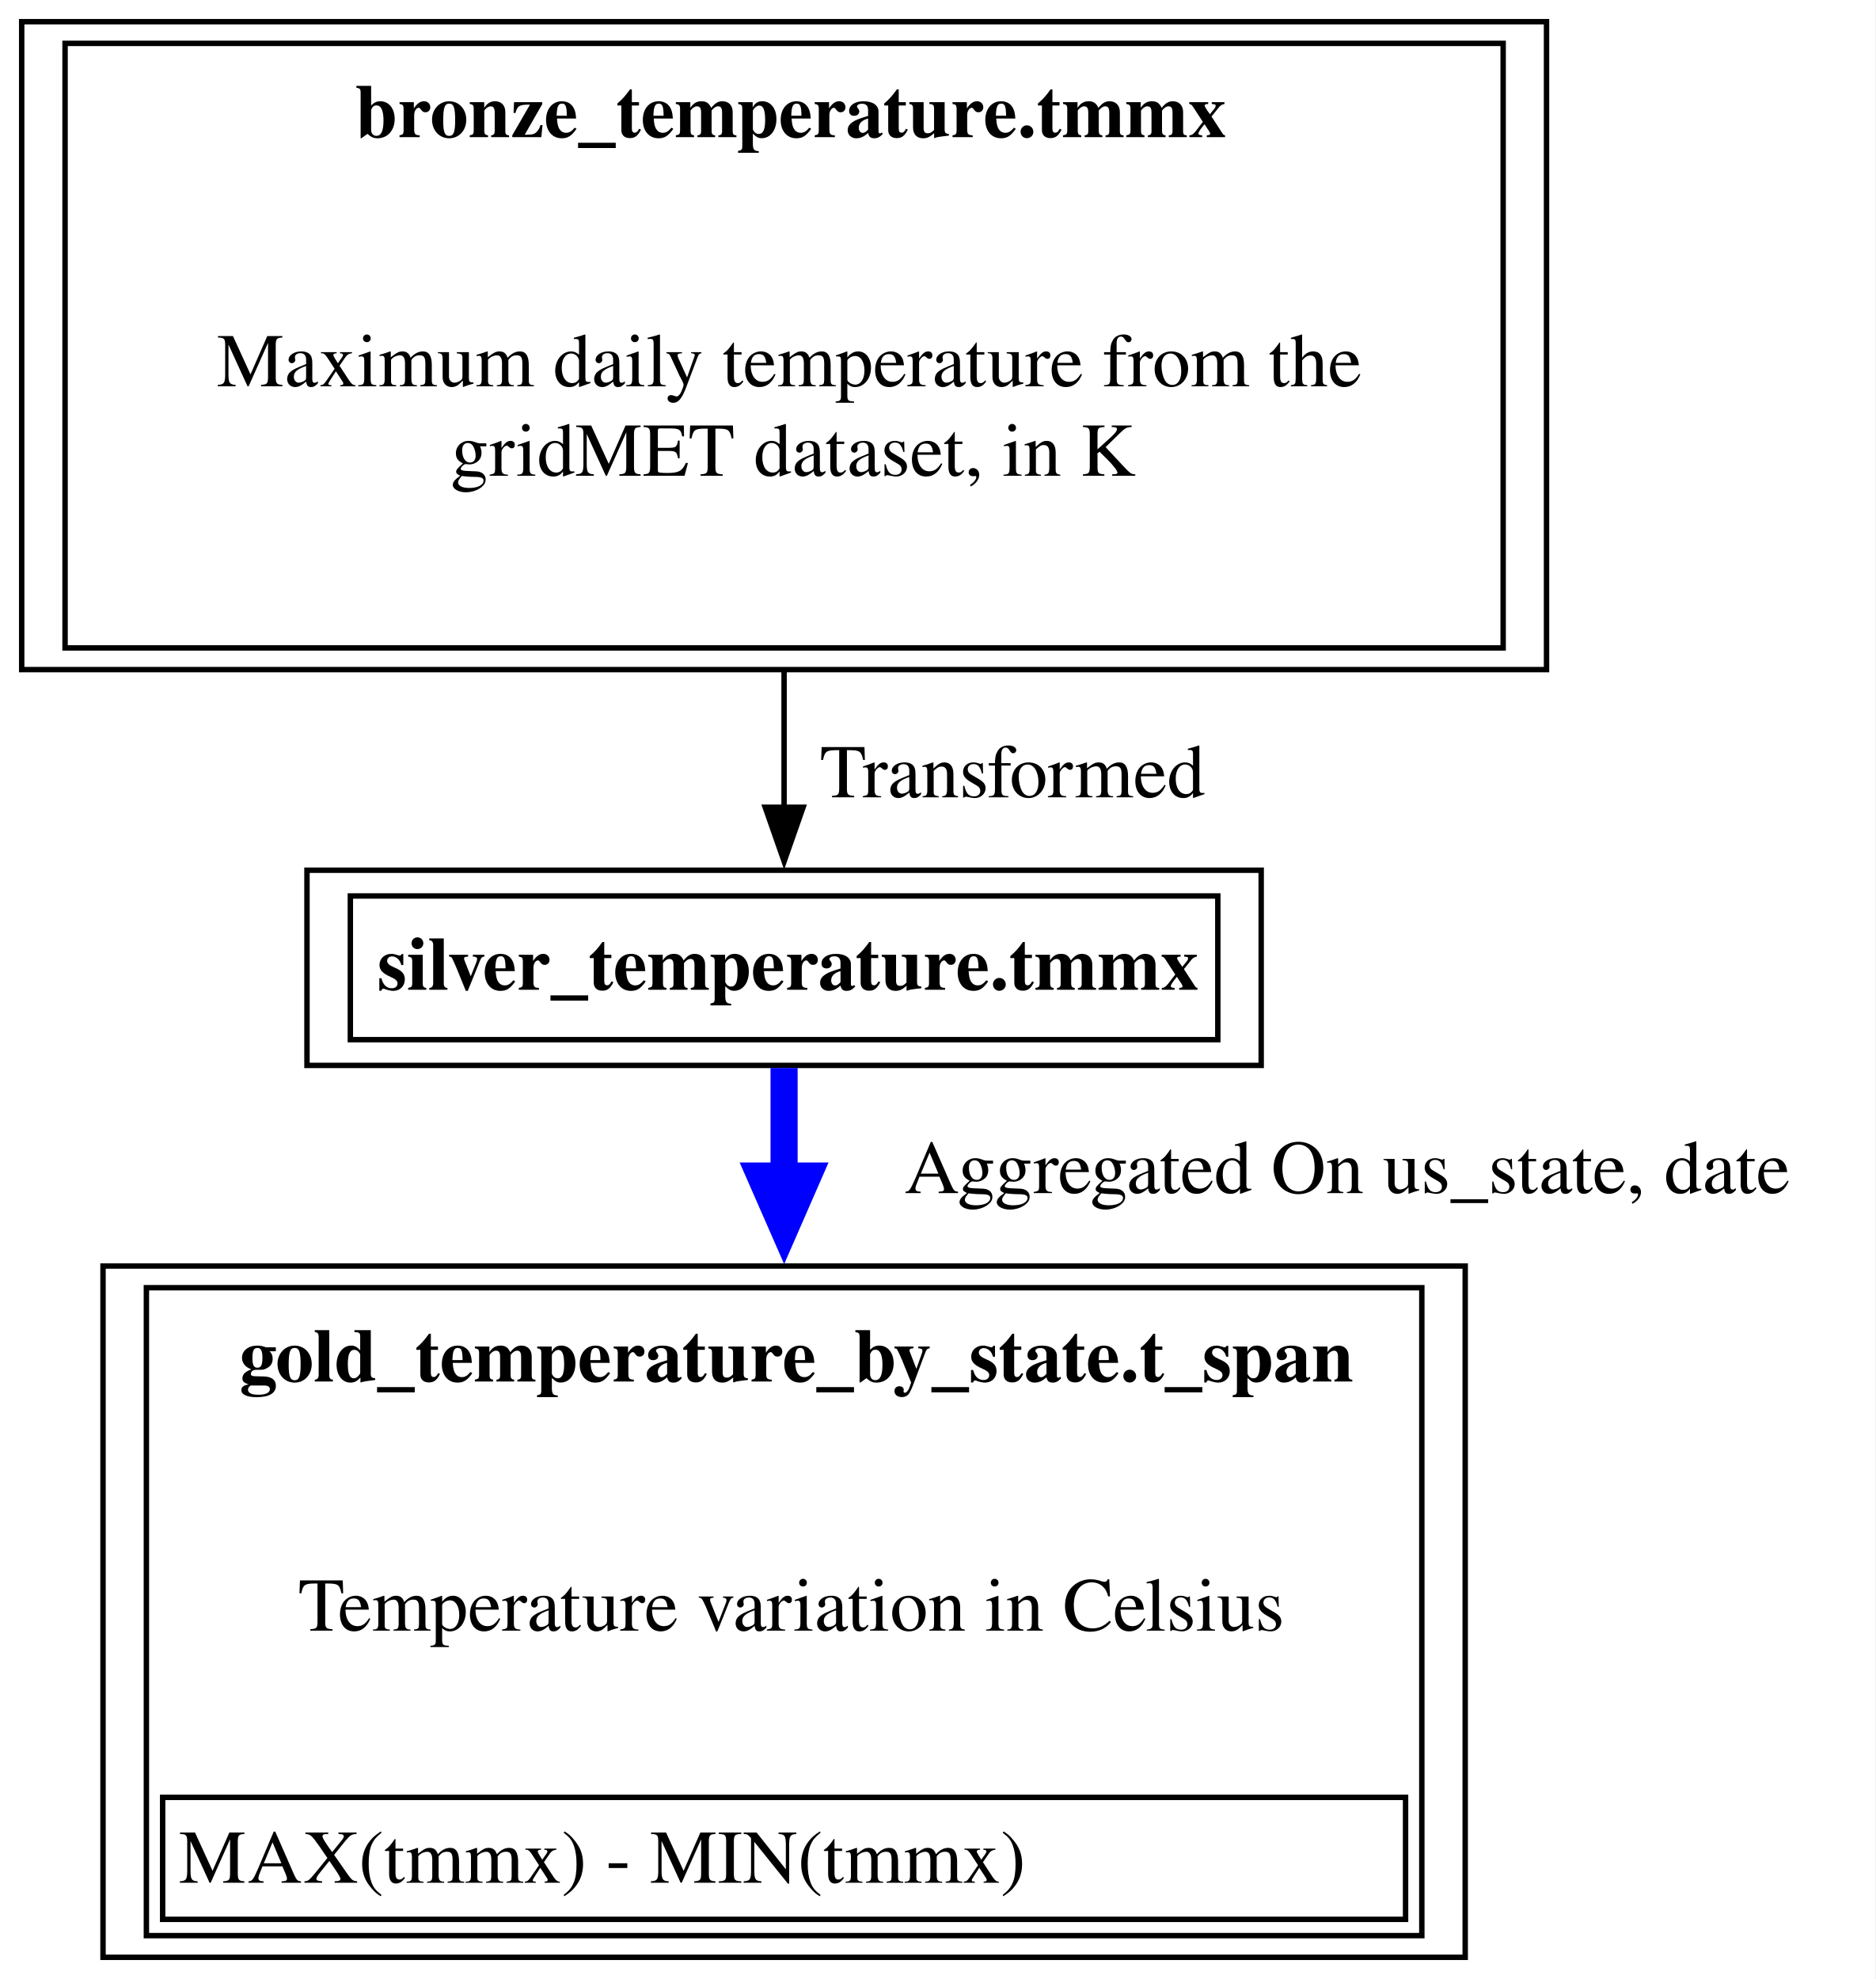
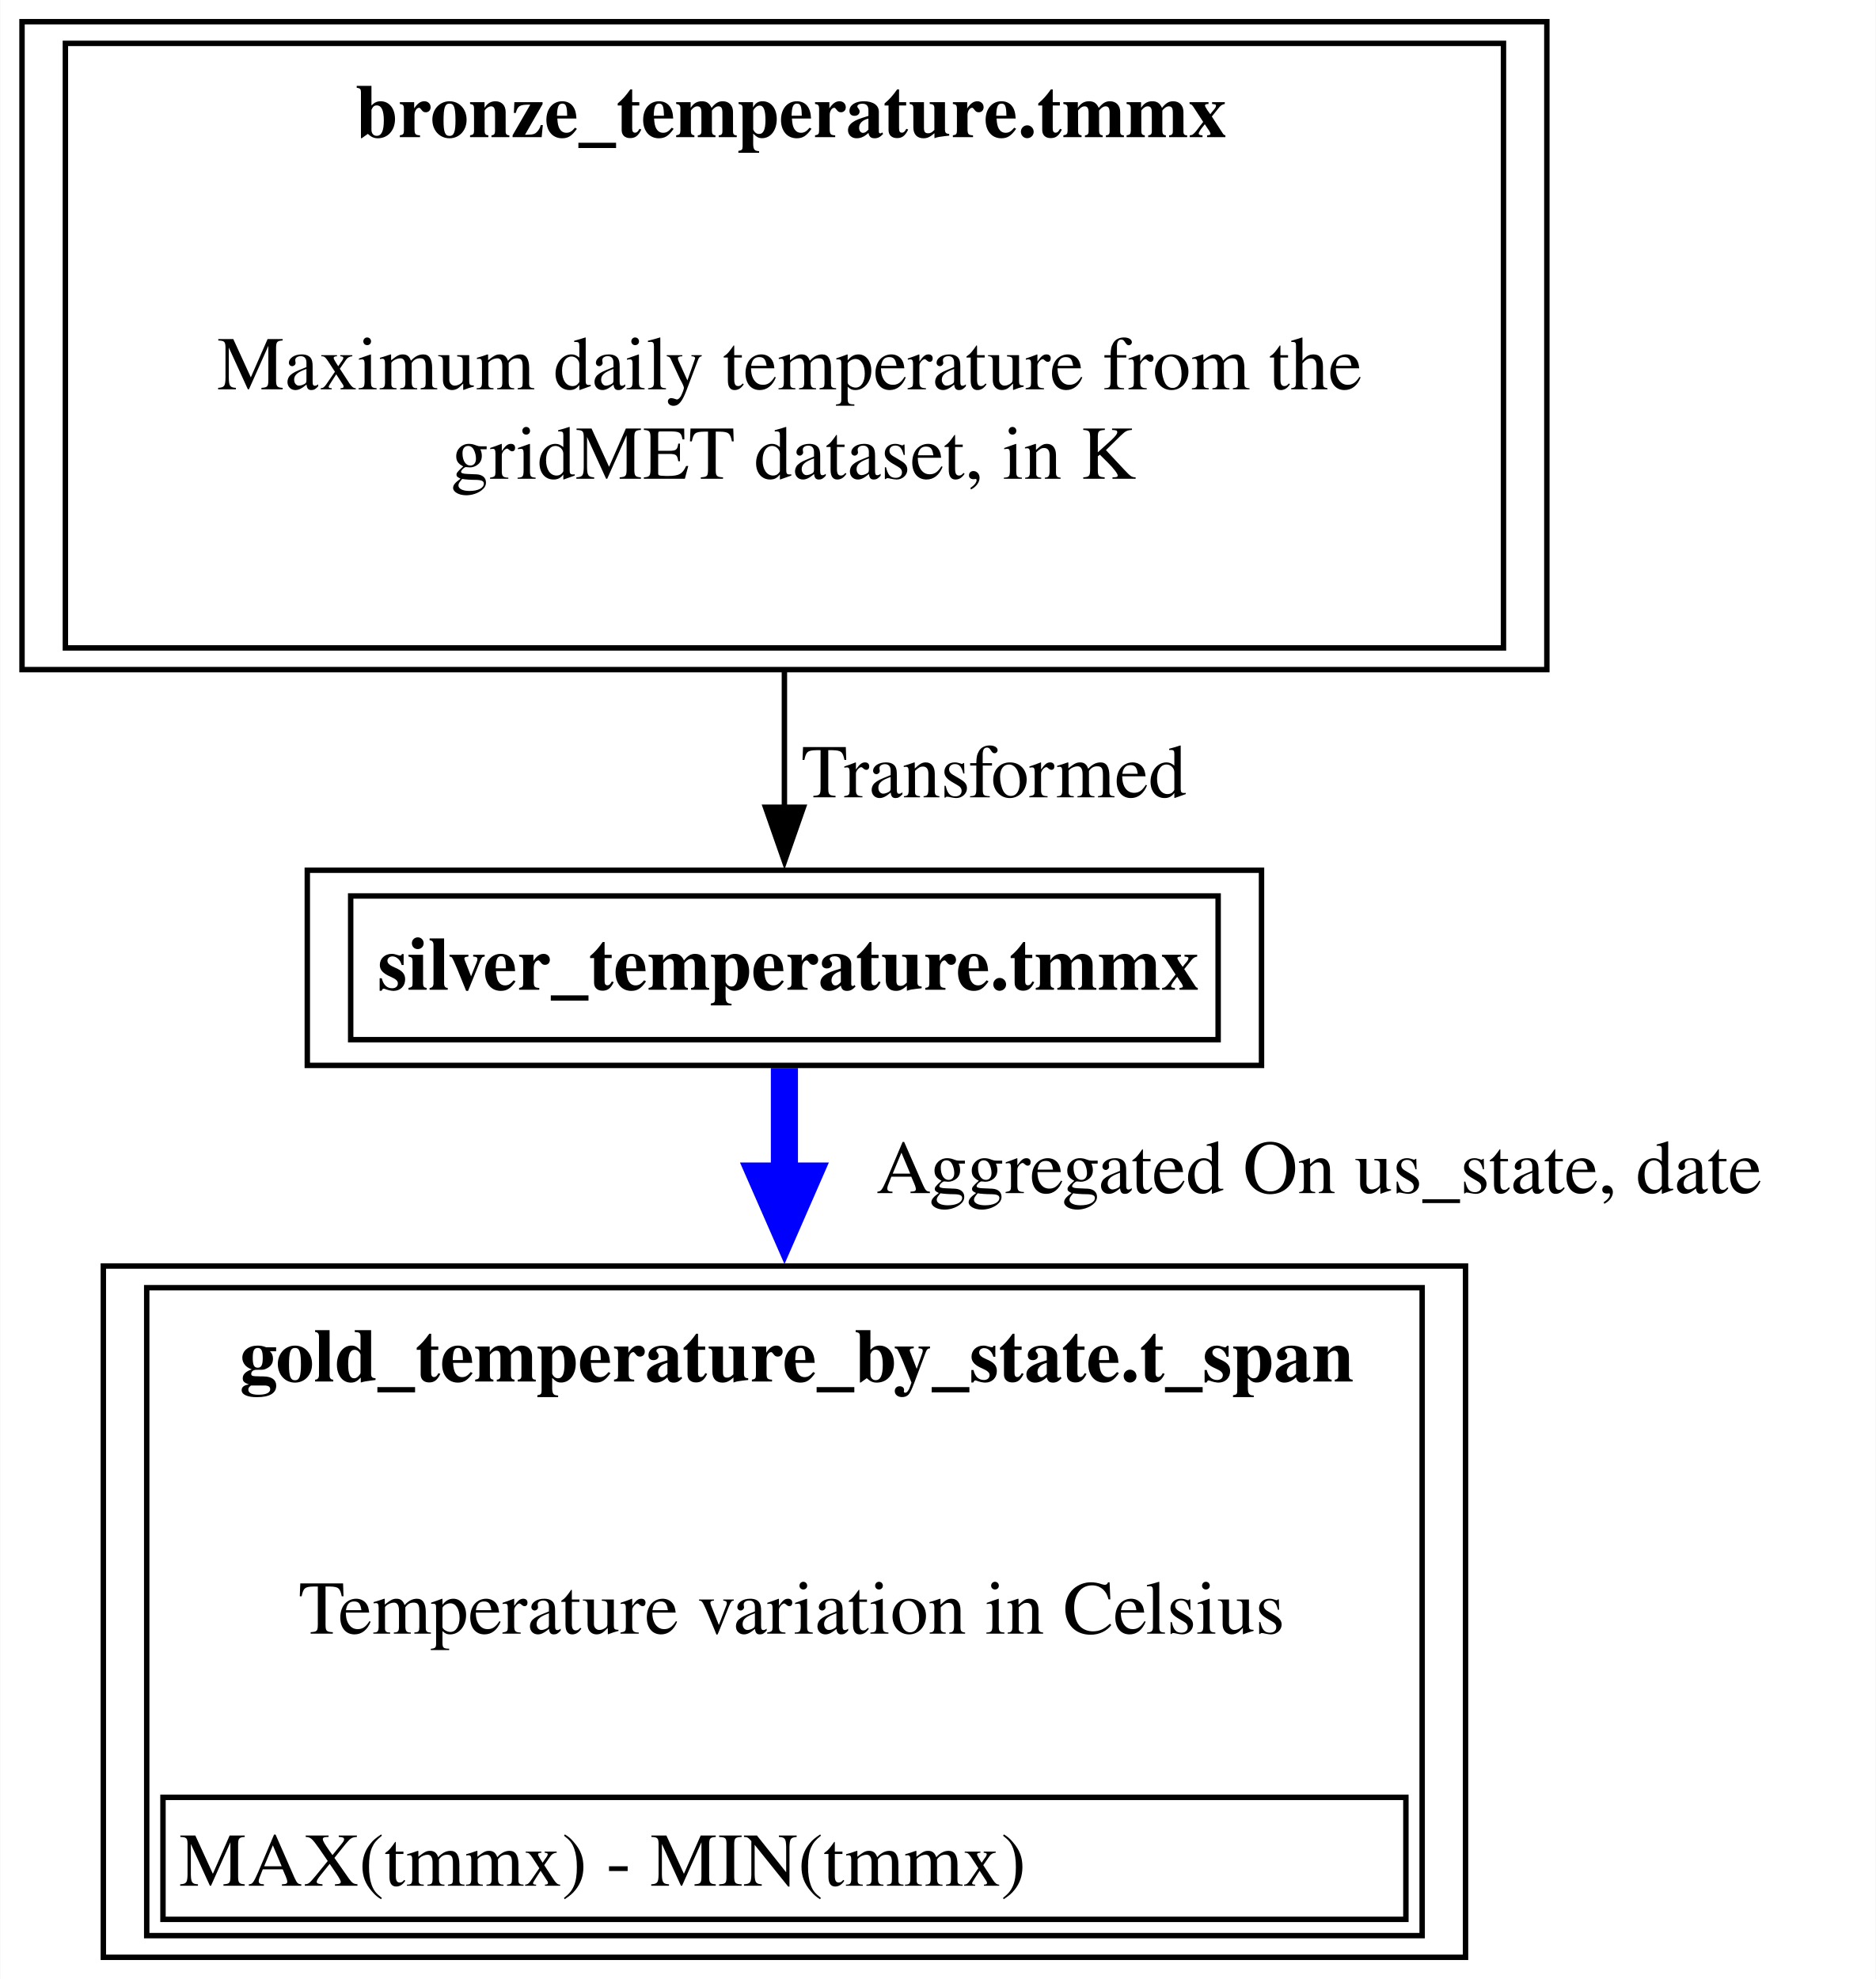
- <svg xmlns="http://www.w3.org/2000/svg" xmlns:xlink="http://www.w3.org/1999/xlink" width="346pt" height="365pt" viewBox="0.00 0.00 346.00 365.00">
+ <svg xmlns="http://www.w3.org/2000/svg" xmlns:xlink="http://www.w3.org/1999/xlink" width="346pt" height="365pt" viewBox="0.00 0.00 345.88 365.00">
  <g id="graph0" class="graph" transform="scale(1 1) rotate(0) translate(4 361)">
    <polygon fill="white" stroke="none" points="-4,4 -4,-361 341.88,-361 341.88,4 -4,4" />
    <g id="node1" class="node">
      <g id="a_node1">
        <a xlink:href="../gold_temperature_by_state/t_span.html" xlink:title="&lt;TABLE&gt;" target="_blank">
          <polygon fill="none" stroke="black" points="266.25,-127.5 15,-127.5 15,0 266.25,0 266.25,-127.5" />
-           <text xml:space="preserve" text-anchor="start" x="40.12" y="-106.2" font-family="Times,serif" font-weight="bold" font-size="14.00">gold_temperature_by_state.t_span</text>
-           <text xml:space="preserve" text-anchor="start" x="51" y="-60.25" font-family="Times,serif" font-size="14.00">Temperature variation in Celsius</text>
+           <text text-anchor="start" x="40.12" y="-106.2" font-family="Times,serif" font-weight="bold" font-size="14.00">gold_temperature_by_state.t_span</text>
+           <text text-anchor="start" x="51" y="-59.7" font-family="Times,serif" font-size="14.00">Temperature variation in Celsius</text>
          <polygon fill="none" stroke="black" points="26,-7 26,-29.5 255.25,-29.5 255.25,-7 26,-7" />
-           <text xml:space="preserve" text-anchor="start" x="29" y="-13.75" font-family="Times,serif" font-size="14.00">MAX(tmmx) - MIN(tmmx)</text>
+           <text text-anchor="start" x="29" y="-13.2" font-family="Times,serif" font-size="14.00">MAX(tmmx) - MIN(tmmx)</text>
          <polygon fill="none" stroke="black" points="23,-4 23,-123.5 258.25,-123.5 258.25,-4 23,-4" />
        </a>
      </g>
    </g>
    <g id="node2" class="node">
      <g id="a_node2">
        <a xlink:href="../silver_temperature/tmmx.html" xlink:title="&lt;TABLE&gt;" target="_blank">
          <polygon fill="none" stroke="black" points="228.62,-200.5 52.62,-200.5 52.62,-164.5 228.62,-164.5 228.62,-200.5" />
-           <text xml:space="preserve" text-anchor="start" x="65.62" y="-178.45" font-family="Times,serif" font-weight="bold" font-size="14.00">silver_temperature.tmmx</text>
+           <text text-anchor="start" x="65.62" y="-178.45" font-family="Times,serif" font-weight="bold" font-size="14.00">silver_temperature.tmmx</text>
          <polygon fill="none" stroke="black" points="60.62,-169.25 60.62,-195.75 220.62,-195.75 220.62,-169.25 60.62,-169.25" />
        </a>
      </g>
    </g>
    <g id="edge1" class="edge">
      <path fill="none" stroke="blue" stroke-width="5" d="M140.62,-164.02C140.62,-158.24 140.62,-151.39 140.62,-144.03" />
      <polygon fill="blue" stroke="blue" stroke-width="5" points="145,-144.09 140.63,-134.09 136.25,-144.09 145,-144.09" />
-       <text xml:space="preserve" text-anchor="middle" x="239.25" y="-140.95" font-family="Times,serif" font-size="14.00">	  Aggregated On us_state, date</text>
+       <text text-anchor="middle" x="239.25" y="-140.95" font-family="Times,serif" font-size="14.00">	  Aggregated On us_state, date</text>
    </g>
    <g id="node3" class="node">
      <g id="a_node3">
        <a xlink:href="../bronze_temperature/tmmx.html" xlink:title="&lt;TABLE&gt;" target="_blank">
          <polygon fill="none" stroke="black" points="281.25,-357 0,-357 0,-237.5 281.25,-237.5 281.25,-357" />
-           <text xml:space="preserve" text-anchor="start" x="61.5" y="-335.7" font-family="Times,serif" font-weight="bold" font-size="14.00">bronze_temperature.tmmx</text>
-           <text xml:space="preserve" text-anchor="start" x="36" y="-289.75" font-family="Times,serif" font-size="14.00">Maximum daily temperature from the</text>
-           <text xml:space="preserve" text-anchor="start" x="79.12" y="-273.25" font-family="Times,serif" font-size="14.00">gridMET dataset, in K</text>
+           <text text-anchor="start" x="61.5" y="-335.7" font-family="Times,serif" font-weight="bold" font-size="14.00">bronze_temperature.tmmx</text>
+           <text text-anchor="start" x="36" y="-289.2" font-family="Times,serif" font-size="14.00">Maximum daily temperature from the</text>
+           <text text-anchor="start" x="79.12" y="-272.7" font-family="Times,serif" font-size="14.00">gridMET dataset, in K</text>
          <polygon fill="none" stroke="black" points="8,-241.5 8,-353 273.25,-353 273.25,-241.5 8,-241.5" />
        </a>
      </g>
    </g>
    <g id="edge2" class="edge">
      <path fill="none" stroke="black" d="M140.62,-237.23C140.62,-228.42 140.62,-219.7 140.62,-211.92" />
      <polygon fill="black" stroke="black" points="144.13,-212.12 140.63,-202.12 137.13,-212.12 144.13,-212.12" />
-       <text xml:space="preserve" text-anchor="middle" x="179.25" y="-213.95" font-family="Times,serif" font-size="14.00">  Transformed</text>
+       <text text-anchor="middle" x="179.25" y="-213.95" font-family="Times,serif" font-size="14.00">  Transformed</text>
    </g>
  </g>
</svg>
